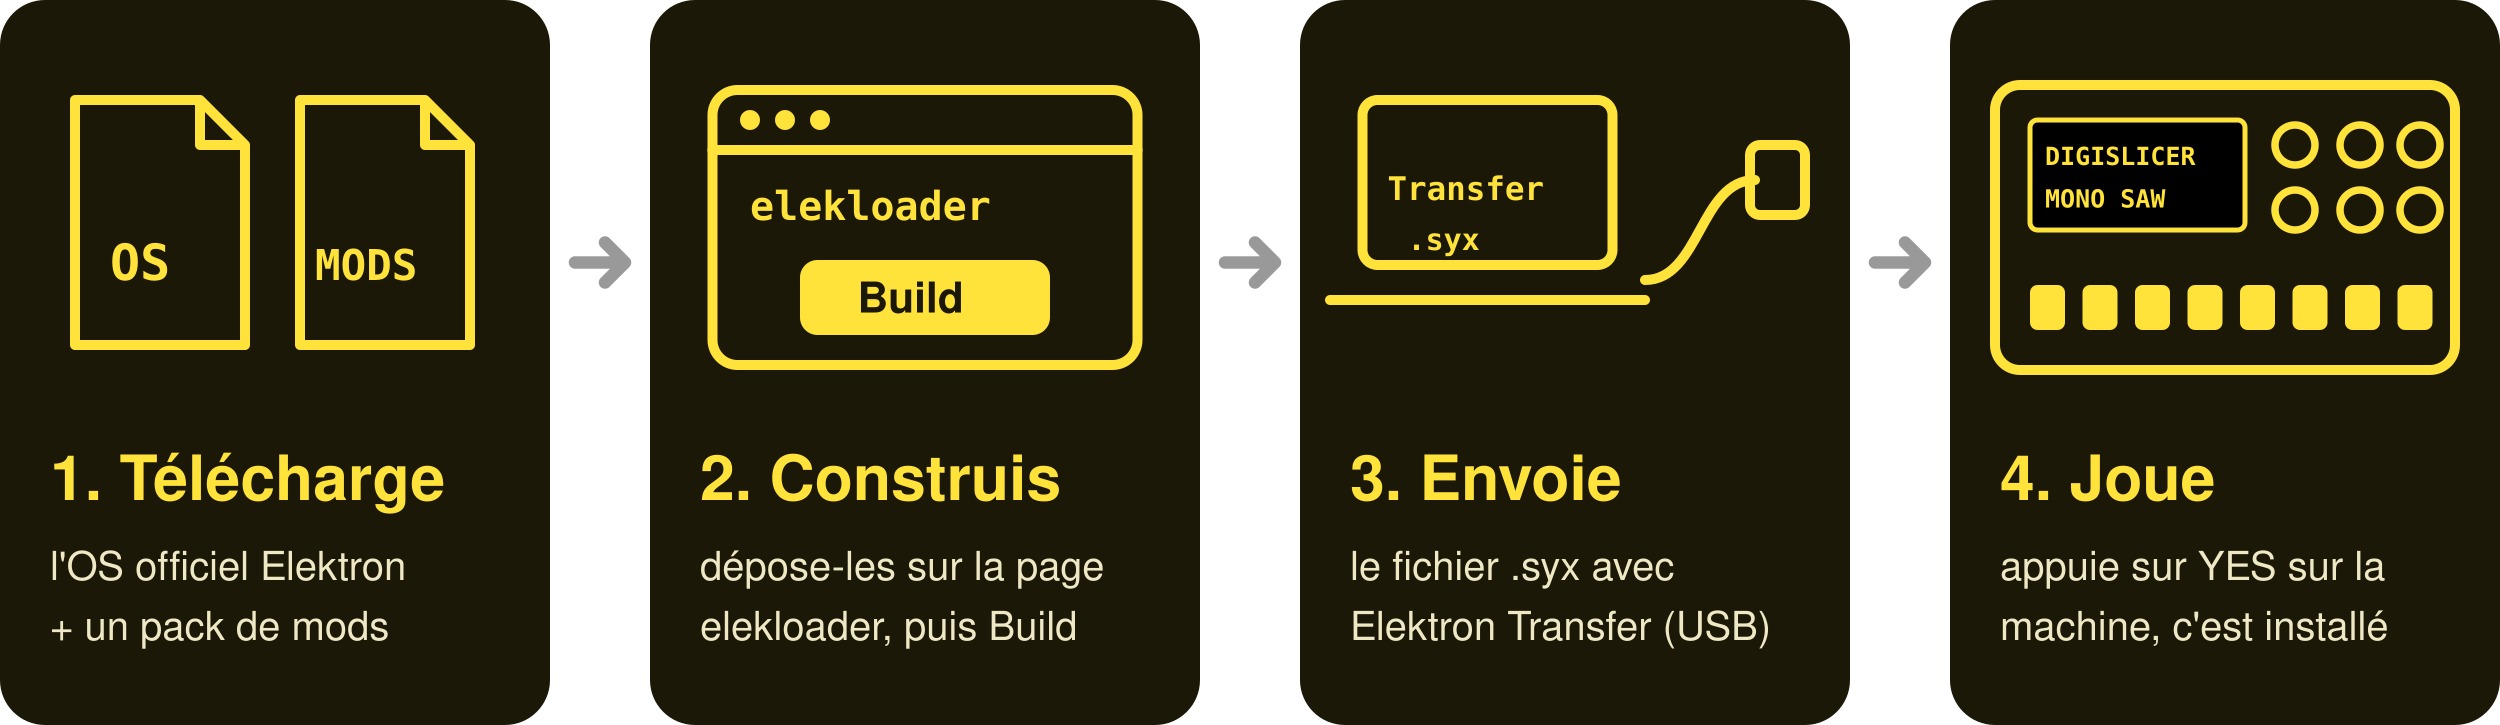
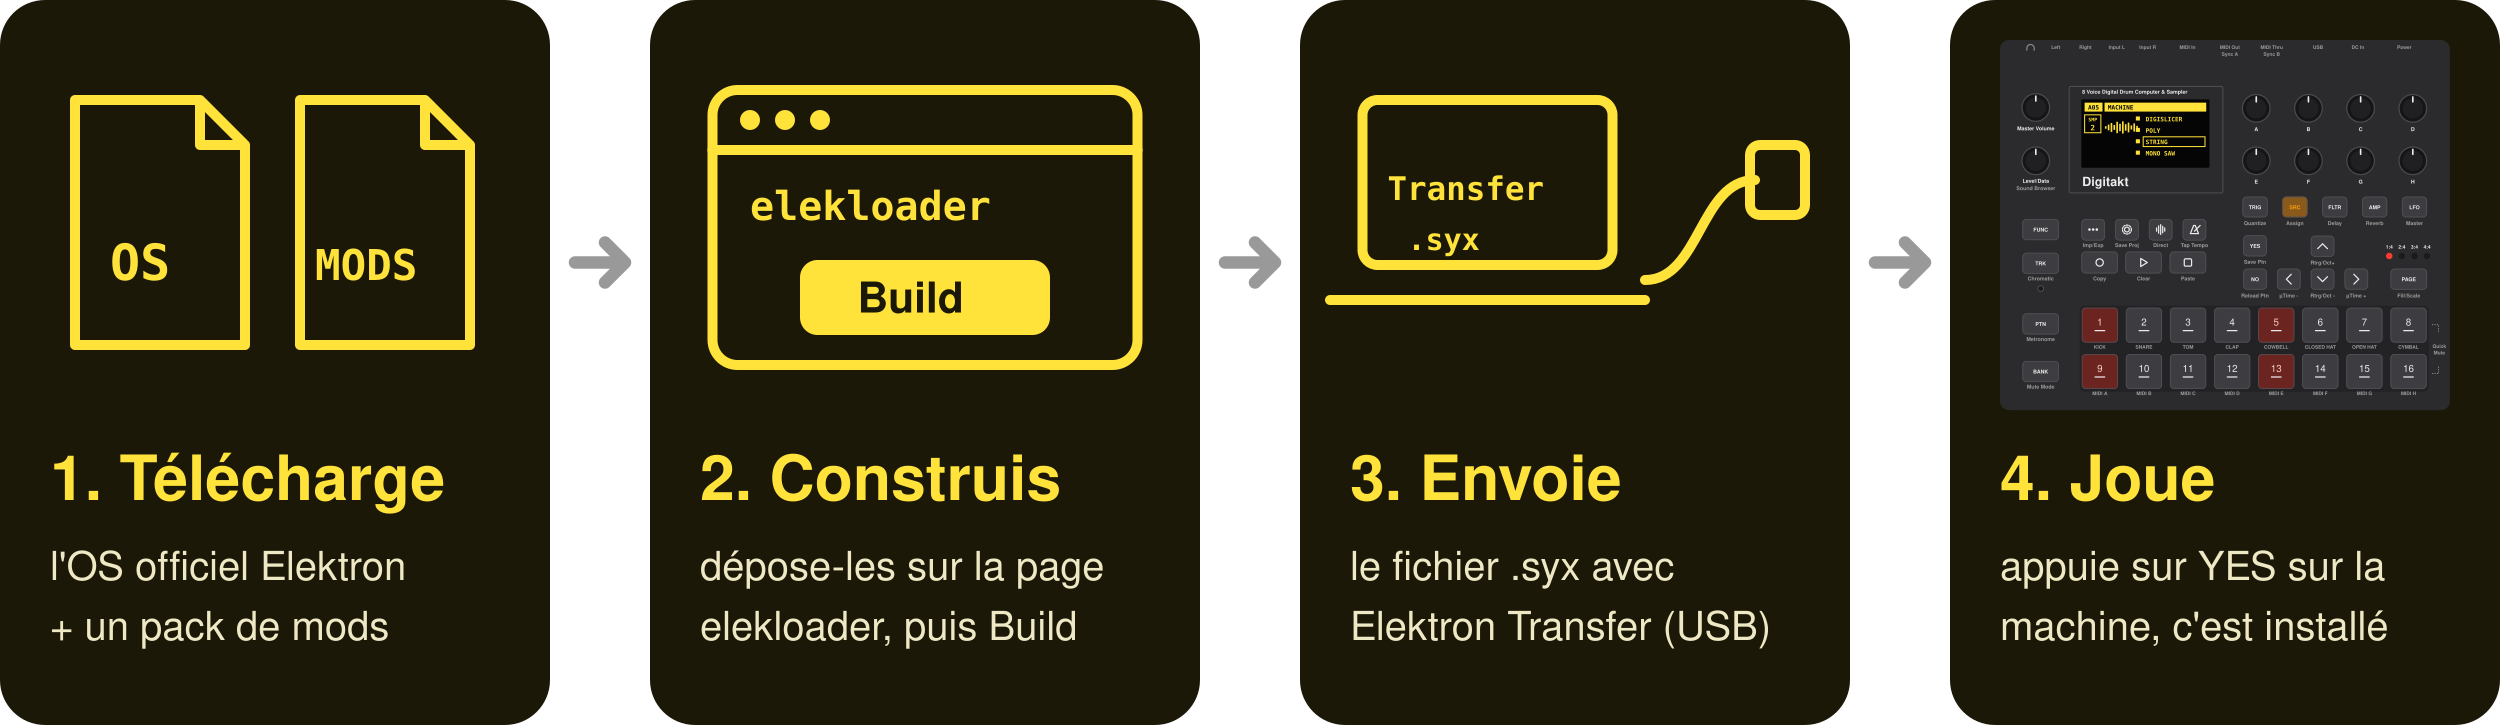
<svg xmlns="http://www.w3.org/2000/svg" viewBox="0 0 1000 290" font-family="-apple-system, 'Segoe UI', Helvetica, Arial, sans-serif" role="img">
  <style>
.c{fill:#1b1808}.y{fill:#ffe23a}.k{fill:#1b1808}
.l{stroke:#ffe23a;fill:none;stroke-width:4;stroke-linejoin:round;stroke-linecap:round}
.t{fill:#ffe23a;font-size:25px;font-weight:700}.s{fill:#eee8c4;font-size:16px}
.a{stroke:#999;stroke-width:5;fill:none;stroke-linecap:round;stroke-linejoin:round}
.m{font-family:ui-monospace,Menlo,Consolas,monospace;font-weight:700}
</style>
  <rect class="c" x="0" y="0" width="220" height="290" rx="18" />
  <rect class="c" x="260" y="0" width="220" height="290" rx="18" />
  <rect class="c" x="520" y="0" width="220" height="290" rx="18" />
  <rect class="c" x="780" y="0" width="220" height="290" rx="18" />
  <path class="a" d="M230 105h20m-8-8 8 8-8 8M490 105h20m-8-8 8 8-8 8M750 105h20m-8-8 8 8-8 8" />
  <path class="l" d="M30 40h50l18 18v80H30z M80 40v18h18" />
  <text class="y m" x="44" y="112" font-size="20">OS</text>
  <path class="l" d="M120 40h50l18 18v80h-68z M170 40v18h18" />
  <text class="y m" x="126" y="112" font-size="17">MODS</text>
  <text class="t" x="20" y="200">1. Télécharge</text>
  <text class="s" x="20" y="232">l'OS officiel Elektron</text>
  <text class="s" x="20" y="256">+ un pack de mods</text>
  <rect class="l" x="285" y="36" width="170" height="110" rx="10" />
  <path class="l" d="M285 60h170" />
  <circle class="y" cx="300" cy="48" r="4" />
  <circle class="y" cx="314" cy="48" r="4" />
  <circle class="y" cx="328" cy="48" r="4" />
  <text class="y m" x="300" y="88" font-size="16">elekloader</text>
  <rect class="y" x="320" y="104" width="100" height="30" rx="7" />
  <text class="k" x="343" y="125" font-size="17" font-weight="700">Build</text>
  <text class="t" x="280" y="200">2. Construis</text>
  <text class="s" x="280" y="232">dépose-les sur la page</text>
  <text class="s" x="280" y="256">elekloader, puis Build</text>
  <rect class="l" x="545" y="40" width="100" height="66" rx="6" />
  <path class="l" d="M532 120h126" />
  <text class="y m" x="555" y="80" font-size="13">Transfer</text>
  <path class="l" d="M658 112c22 0 22-40 44-40" />
  <rect class="l" x="700" y="58" width="22" height="28" rx="4" />
  <text class="y m" x="563" y="100" font-size="12">.syx</text>
  <text class="t" x="540" y="200">3. Envoie</text>
  <text class="s" x="540" y="232">le fichier .syx avec</text>
  <text class="s" x="540" y="256">Elektron Transfer (USB)</text>
-   <rect class="l" x="798" y="34" width="184" height="114" rx="10" />
-   <rect x="812" y="48" width="86" height="44" rx="3" fill="#000" stroke="#ffe23a" stroke-width="2" />
-   <text class="y m" x="818" y="66" font-size="10">DIGISLICER</text>
-   <text class="y m" x="818" y="83" font-size="10">MONO SAW</text>
-   <g class="l" style="stroke-width:3">
-     <circle cx="918" cy="58" r="8" />
-     <circle cx="944" cy="58" r="8" />
-     <circle cx="968" cy="58" r="8" />
-     <circle cx="918" cy="84" r="8" />
-     <circle cx="944" cy="84" r="8" />
-     <circle cx="968" cy="84" r="8" />
-   </g>
-   <g class="y">
-     <rect x="812" y="114" width="14" height="18" rx="3" />
-     <rect x="833" y="114" width="14" height="18" rx="3" />
-     <rect x="854" y="114" width="14" height="18" rx="3" />
-     <rect x="875" y="114" width="14" height="18" rx="3" />
-     <rect x="896" y="114" width="14" height="18" rx="3" />
-     <rect x="917" y="114" width="14" height="18" rx="3" />
-     <rect x="938" y="114" width="14" height="18" rx="3" />
-     <rect x="959" y="114" width="14" height="18" rx="3" />
+   <g transform="translate(800 16) scale(0.1627)">
+     <rect width="1106" height="910" rx="22" fill="#2b2b2d" />
+     <text x="137" y="22" font-size="12" fill="#9b9b9b" font-weight="700" text-anchor="middle" font-family="Helvetica, Arial, sans-serif">Left</text>
+     <text x="210" y="22" font-size="12" fill="#9b9b9b" font-weight="700" text-anchor="middle" font-family="Helvetica, Arial, sans-serif">Right</text>
+     <text x="287" y="22" font-size="12" fill="#9b9b9b" font-weight="700" text-anchor="middle" font-family="Helvetica, Arial, sans-serif">Input L</text>
+     <text x="363" y="22" font-size="12" fill="#9b9b9b" font-weight="700" text-anchor="middle" font-family="Helvetica, Arial, sans-serif">Input R</text>
+     <text x="461" y="22" font-size="12" fill="#9b9b9b" font-weight="700" text-anchor="middle" font-family="Helvetica, Arial, sans-serif">MIDI In</text>
+     <text x="565" y="22" font-size="12" fill="#9b9b9b" font-weight="700" text-anchor="middle" font-family="Helvetica, Arial, sans-serif">MIDI Out</text>
+     <text x="565" y="39" font-size="12" fill="#9b9b9b" font-weight="700" text-anchor="middle" font-family="Helvetica, Arial, sans-serif">Sync A</text>
+     <text x="668" y="22" font-size="12" fill="#9b9b9b" font-weight="700" text-anchor="middle" font-family="Helvetica, Arial, sans-serif">MIDI Thru</text>
+     <text x="668" y="39" font-size="12" fill="#9b9b9b" font-weight="700" text-anchor="middle" font-family="Helvetica, Arial, sans-serif">Sync B</text>
+     <text x="782" y="22" font-size="12" fill="#9b9b9b" font-weight="700" text-anchor="middle" font-family="Helvetica, Arial, sans-serif">USB</text>
+     <text x="880" y="22" font-size="12" fill="#9b9b9b" font-weight="700" text-anchor="middle" font-family="Helvetica, Arial, sans-serif">DC In</text>
+     <text x="994" y="22" font-size="12" fill="#9b9b9b" font-weight="700" text-anchor="middle" font-family="Helvetica, Arial, sans-serif">Power</text>
+     <path d="M66 26v-6a9 9 0 0 1 18 0v6" stroke="#9b9b9b" stroke-width="2.5" fill="none" />
+     <rect x="170" y="114" width="378" height="262" rx="4" fill="none" stroke="#56565a" stroke-width="2" />
+     <text x="202" y="132" font-size="13" fill="#ececec" font-weight="700" text-anchor="start" font-family="Helvetica, Arial, sans-serif">8 Voice Digital Drum Computer &amp; Sampler</text>
+     <rect x="200" y="146" width="315" height="168" rx="3" fill="#050505" />
+     <rect x="208" y="154" width="44" height="22" fill="#ffe23a" />
+     <rect x="257" y="154" width="250" height="22" fill="#ffe23a" />
+     <text x="230" y="171" font-size="15" fill="#050505" font-weight="800" text-anchor="middle" font-family="ui-monospace, Menlo, Consolas, monospace">A05</text>
+     <text x="265" y="171" font-size="15" fill="#050505" font-weight="800" text-anchor="start" font-family="ui-monospace, Menlo, Consolas, monospace">MACHINE</text>
+     <rect x="208" y="184" width="40" height="44" fill="none" stroke="#ffe23a" stroke-width="2.5" />
+     <text x="228" y="200" font-size="12" fill="#ffe23a" font-weight="800" text-anchor="middle" font-family="ui-monospace, Menlo, Consolas, monospace">SMP</text>
+     <text x="228" y="222" font-size="18" fill="#ffe23a" font-weight="800" text-anchor="middle" font-family="ui-monospace, Menlo, Consolas, monospace">2</text>
+     <rect x="258" y="212" width="4" height="6" fill="#ffe23a" />
+     <rect x="265" y="208" width="4" height="14" fill="#ffe23a" />
+     <rect x="272" y="204" width="4" height="22" fill="#ffe23a" />
+     <rect x="279" y="209" width="4" height="12" fill="#ffe23a" />
+     <rect x="286" y="201" width="4" height="28" fill="#ffe23a" />
+     <rect x="293" y="206" width="4" height="18" fill="#ffe23a" />
+     <rect x="300" y="200" width="4" height="30" fill="#ffe23a" />
+     <rect x="307" y="207" width="4" height="16" fill="#ffe23a" />
+     <rect x="314" y="203" width="4" height="24" fill="#ffe23a" />
+     <rect x="321" y="210" width="4" height="10" fill="#ffe23a" />
+     <rect x="328" y="205" width="4" height="20" fill="#ffe23a" />
+     <rect x="335" y="211" width="4" height="8" fill="#ffe23a" />
+     <rect x="334" y="188" width="10" height="10" fill="#ffe23a" />
+     <text x="358" y="200" font-size="15" fill="#ffe23a" font-weight="800" text-anchor="start" font-family="ui-monospace, Menlo, Consolas, monospace">DIGISLICER</text>
+     <rect x="334" y="216" width="10" height="10" fill="#ffe23a" />
+     <text x="358" y="228" font-size="15" fill="#ffe23a" font-weight="800" text-anchor="start" font-family="ui-monospace, Menlo, Consolas, monospace">POLY</text>
+     <rect x="352" y="238" width="152" height="24" fill="none" stroke="#ffe23a" stroke-width="2.5" />
+     <rect x="334" y="244" width="10" height="10" fill="#ffe23a" />
+     <text x="358" y="256" font-size="15" fill="#ffe23a" font-weight="800" text-anchor="start" font-family="ui-monospace, Menlo, Consolas, monospace">STRING</text>
+     <rect x="334" y="272" width="10" height="10" fill="#ffe23a" />
+     <text x="358" y="284" font-size="15" fill="#ffe23a" font-weight="800" text-anchor="start" font-family="ui-monospace, Menlo, Consolas, monospace">MONO SAW</text>
+     <text x="202" y="359" font-size="31" fill="#ececec" font-weight="800" text-anchor="start" font-family="Helvetica, Arial, sans-serif">Digitakt</text>
+     <circle cx="88" cy="166" r="34" fill="#151516" stroke="#4a4a4e" stroke-width="3" />
+     <circle cx="88" cy="166" r="25" fill="#202022" />
+     <line x1="88" y1="138" x2="88" y2="150" stroke="#ececec" stroke-width="4" stroke-linecap="round" />
+     <text x="88" y="222" font-size="13" fill="#ececec" font-weight="700" text-anchor="middle" font-family="Helvetica, Arial, sans-serif">Master Volume</text>
+     <circle cx="88" cy="297" r="34" fill="#151516" stroke="#4a4a4e" stroke-width="3" />
+     <circle cx="88" cy="297" r="25" fill="#202022" />
+     <line x1="88" y1="269" x2="88" y2="281" stroke="#ececec" stroke-width="4" stroke-linecap="round" />
+     <text x="88" y="351" font-size="13" fill="#ececec" font-weight="700" text-anchor="middle" font-family="Helvetica, Arial, sans-serif">Level/Data</text>
+     <text x="88" y="369" font-size="13" fill="#9b9b9b" font-weight="700" text-anchor="middle" font-family="Helvetica, Arial, sans-serif">Sound Browser</text>
+     <rect x="55" y="440" width="90" height="52" rx="10" fill="#3d3d41" />
+     <rect x="56" y="441" width="88" height="50" rx="9" fill="none" stroke="#505055" stroke-width="2" />
+     <text x="100" y="471" font-size="13" fill="#ececec" font-weight="700" text-anchor="middle" font-family="Helvetica, Arial, sans-serif">FUNC</text>
+     <rect x="55" y="523" width="90" height="52" rx="10" fill="#3d3d41" />
+     <rect x="56" y="524" width="88" height="50" rx="9" fill="none" stroke="#505055" stroke-width="2" />
+     <text x="100" y="554" font-size="13" fill="#ececec" font-weight="700" text-anchor="middle" font-family="Helvetica, Arial, sans-serif">TRK</text>
+     <text x="100" y="591" font-size="13" fill="#9b9b9b" font-weight="700" text-anchor="middle" font-family="Helvetica, Arial, sans-serif">Chromatic</text>
+     <rect x="55" y="672" width="90" height="52" rx="10" fill="#3d3d41" />
+     <rect x="56" y="673" width="88" height="50" rx="9" fill="none" stroke="#505055" stroke-width="2" />
+     <text x="100" y="703" font-size="13" fill="#ececec" font-weight="700" text-anchor="middle" font-family="Helvetica, Arial, sans-serif">PTN</text>
+     <text x="100" y="740" font-size="13" fill="#9b9b9b" font-weight="700" text-anchor="middle" font-family="Helvetica, Arial, sans-serif">Metronome</text>
+     <rect x="55" y="789" width="90" height="52" rx="10" fill="#3d3d41" />
+     <rect x="56" y="790" width="88" height="50" rx="9" fill="none" stroke="#505055" stroke-width="2" />
+     <text x="100" y="820" font-size="13" fill="#ececec" font-weight="700" text-anchor="middle" font-family="Helvetica, Arial, sans-serif">BANK</text>
+     <text x="100" y="857" font-size="13" fill="#9b9b9b" font-weight="700" text-anchor="middle" font-family="Helvetica, Arial, sans-serif">Mute Mode</text>
+     <circle cx="100" cy="611" r="7" fill="#1a1a1a" stroke="#56565a" stroke-width="2" />
+     <rect x="200" y="440" width="58" height="53" rx="10" fill="#3d3d41" />
+     <rect x="201" y="441" width="56" height="51" rx="9" fill="none" stroke="#505055" stroke-width="2" />
+     <circle cx="220" cy="466" r="3.2" fill="#ececec" />
+     <circle cx="229" cy="466" r="3.2" fill="#ececec" />
+     <circle cx="238" cy="466" r="3.2" fill="#ececec" />
+     <text x="229" y="509" font-size="13" fill="#9b9b9b" font-weight="700" text-anchor="middle" font-family="Helvetica, Arial, sans-serif">Imp/Exp</text>
+     <rect x="283" y="440" width="58" height="53" rx="10" fill="#3d3d41" />
+     <rect x="284" y="441" width="56" height="51" rx="9" fill="none" stroke="#505055" stroke-width="2" />
+     <circle cx="312" cy="466" r="6" stroke="#ececec" stroke-width="3" fill="none" stroke-linecap="round" stroke-linejoin="round" />
+     <circle cx="312" cy="466" r="11" stroke="#ececec" stroke-width="3" fill="none" stroke-linecap="round" stroke-linejoin="round" stroke-dasharray="4 3.2" />
+     <text x="312" y="509" font-size="13" fill="#9b9b9b" font-weight="700" text-anchor="middle" font-family="Helvetica, Arial, sans-serif">Save Proj</text>
+     <rect x="366" y="440" width="58" height="53" rx="10" fill="#3d3d41" />
+     <rect x="367" y="441" width="56" height="51" rx="9" fill="none" stroke="#505055" stroke-width="2" />
+     <line x1="385" y1="462" x2="385" y2="470" stroke="#ececec" stroke-width="3" fill="none" stroke-linecap="round" stroke-linejoin="round" />
+     <line x1="390" y1="457" x2="390" y2="475" stroke="#ececec" stroke-width="3" fill="none" stroke-linecap="round" stroke-linejoin="round" />
+     <line x1="395" y1="454" x2="395" y2="478" stroke="#ececec" stroke-width="3" fill="none" stroke-linecap="round" stroke-linejoin="round" />
+     <line x1="400" y1="458" x2="400" y2="474" stroke="#ececec" stroke-width="3" fill="none" stroke-linecap="round" stroke-linejoin="round" />
+     <line x1="405" y1="462" x2="405" y2="470" stroke="#ececec" stroke-width="3" fill="none" stroke-linecap="round" stroke-linejoin="round" />
+     <text x="395" y="509" font-size="13" fill="#9b9b9b" font-weight="700" text-anchor="middle" font-family="Helvetica, Arial, sans-serif">Direct</text>
+     <rect x="449" y="440" width="58" height="53" rx="10" fill="#3d3d41" />
+     <rect x="450" y="441" width="56" height="51" rx="9" fill="none" stroke="#505055" stroke-width="2" />
+     <path d="M468 476l8-20h4l8 20z M478 470l14-14" stroke="#ececec" stroke-width="3" fill="none" stroke-linecap="round" stroke-linejoin="round" />
+     <text x="478" y="509" font-size="13" fill="#9b9b9b" font-weight="700" text-anchor="middle" font-family="Helvetica, Arial, sans-serif">Tap Tempo</text>
+     <rect x="200" y="520" width="90" height="54" rx="10" fill="#3d3d41" />
+     <rect x="201" y="521" width="88" height="52" rx="9" fill="none" stroke="#505055" stroke-width="2" />
+     <circle cx="245" cy="547" r="9" stroke="#ececec" stroke-width="3" fill="none" stroke-linecap="round" stroke-linejoin="round" />
+     <text x="245" y="591" font-size="13" fill="#9b9b9b" font-weight="700" text-anchor="middle" font-family="Helvetica, Arial, sans-serif">Copy</text>
+     <rect x="308" y="520" width="90" height="54" rx="10" fill="#3d3d41" />
+     <rect x="309" y="521" width="88" height="52" rx="9" fill="none" stroke="#505055" stroke-width="2" />
+     <path d="M346 537v20l16-10z" stroke="#ececec" stroke-width="3" fill="none" stroke-linecap="round" stroke-linejoin="round" />
+     <text x="353" y="591" font-size="13" fill="#9b9b9b" font-weight="700" text-anchor="middle" font-family="Helvetica, Arial, sans-serif">Clear</text>
+     <rect x="417" y="520" width="90" height="54" rx="10" fill="#3d3d41" />
+     <rect x="418" y="521" width="88" height="52" rx="9" fill="none" stroke="#505055" stroke-width="2" />
+     <rect x="453" y="538" width="18" height="18" rx="3" stroke="#ececec" stroke-width="3" fill="none" stroke-linecap="round" stroke-linejoin="round" />
+     <text x="462" y="591" font-size="13" fill="#9b9b9b" font-weight="700" text-anchor="middle" font-family="Helvetica, Arial, sans-serif">Paste</text>
+     <circle cx="630" cy="168" r="34" fill="#151516" stroke="#4a4a4e" stroke-width="3" />
+     <circle cx="630" cy="168" r="25" fill="#202022" />
+     <line x1="630" y1="140" x2="630" y2="152" stroke="#ececec" stroke-width="4" stroke-linecap="round" />
+     <text x="630" y="224" font-size="13" fill="#ececec" font-weight="700" text-anchor="middle" font-family="Helvetica, Arial, sans-serif">A</text>
+     <circle cx="758.3" cy="168" r="34" fill="#151516" stroke="#4a4a4e" stroke-width="3" />
+     <circle cx="758.3" cy="168" r="25" fill="#202022" />
+     <line x1="758.3" y1="140" x2="758.3" y2="152" stroke="#ececec" stroke-width="4" stroke-linecap="round" />
+     <text x="758.3" y="224" font-size="13" fill="#ececec" font-weight="700" text-anchor="middle" font-family="Helvetica, Arial, sans-serif">B</text>
+     <circle cx="886.6" cy="168" r="34" fill="#151516" stroke="#4a4a4e" stroke-width="3" />
+     <circle cx="886.6" cy="168" r="25" fill="#202022" />
+     <line x1="886.6" y1="140" x2="886.6" y2="152" stroke="#ececec" stroke-width="4" stroke-linecap="round" />
+     <text x="886.6" y="224" font-size="13" fill="#ececec" font-weight="700" text-anchor="middle" font-family="Helvetica, Arial, sans-serif">C</text>
+     <circle cx="1014.9" cy="168" r="34" fill="#151516" stroke="#4a4a4e" stroke-width="3" />
+     <circle cx="1014.9" cy="168" r="25" fill="#202022" />
+     <line x1="1014.9" y1="140" x2="1014.9" y2="152" stroke="#ececec" stroke-width="4" stroke-linecap="round" />
+     <text x="1014.9" y="224" font-size="13" fill="#ececec" font-weight="700" text-anchor="middle" font-family="Helvetica, Arial, sans-serif">D</text>
+     <circle cx="630" cy="297" r="34" fill="#151516" stroke="#4a4a4e" stroke-width="3" />
+     <circle cx="630" cy="297" r="25" fill="#202022" />
+     <line x1="630" y1="269" x2="630" y2="281" stroke="#ececec" stroke-width="4" stroke-linecap="round" />
+     <text x="630" y="353" font-size="13" fill="#ececec" font-weight="700" text-anchor="middle" font-family="Helvetica, Arial, sans-serif">E</text>
+     <circle cx="758.3" cy="297" r="34" fill="#151516" stroke="#4a4a4e" stroke-width="3" />
+     <circle cx="758.3" cy="297" r="25" fill="#202022" />
+     <line x1="758.3" y1="269" x2="758.3" y2="281" stroke="#ececec" stroke-width="4" stroke-linecap="round" />
+     <text x="758.3" y="353" font-size="13" fill="#ececec" font-weight="700" text-anchor="middle" font-family="Helvetica, Arial, sans-serif">F</text>
+     <circle cx="886.6" cy="297" r="34" fill="#151516" stroke="#4a4a4e" stroke-width="3" />
+     <circle cx="886.6" cy="297" r="25" fill="#202022" />
+     <line x1="886.6" y1="269" x2="886.6" y2="281" stroke="#ececec" stroke-width="4" stroke-linecap="round" />
+     <text x="886.6" y="353" font-size="13" fill="#ececec" font-weight="700" text-anchor="middle" font-family="Helvetica, Arial, sans-serif">G</text>
+     <circle cx="1014.9" cy="297" r="34" fill="#151516" stroke="#4a4a4e" stroke-width="3" />
+     <circle cx="1014.9" cy="297" r="25" fill="#202022" />
+     <line x1="1014.9" y1="269" x2="1014.9" y2="281" stroke="#ececec" stroke-width="4" stroke-linecap="round" />
+     <text x="1014.9" y="353" font-size="13" fill="#ececec" font-weight="700" text-anchor="middle" font-family="Helvetica, Arial, sans-serif">H</text>
+     <rect x="596" y="385" width="62" height="51" rx="10" fill="#3d3d41" />
+     <rect x="597" y="386" width="60" height="49" rx="9" fill="none" stroke="#505055" stroke-width="2" />
+     <text x="627" y="416" font-size="13" fill="#ececec" font-weight="700" text-anchor="middle" font-family="Helvetica, Arial, sans-serif">TRIG</text>
+     <text x="627" y="455" font-size="13" fill="#9b9b9b" font-weight="700" text-anchor="middle" font-family="Helvetica, Arial, sans-serif">Quantize</text>
+     <rect x="694" y="385" width="62" height="51" rx="10" fill="#8a5a1c" />
+     <rect x="695" y="386" width="60" height="49" rx="9" fill="none" stroke="#505055" stroke-width="2" />
+     <text x="725" y="416" font-size="13" fill="#ff9f0a" font-weight="700" text-anchor="middle" font-family="Helvetica, Arial, sans-serif">SRC</text>
+     <text x="725" y="455" font-size="13" fill="#9b9b9b" font-weight="700" text-anchor="middle" font-family="Helvetica, Arial, sans-serif">Assign</text>
+     <rect x="792" y="385" width="62" height="51" rx="10" fill="#3d3d41" />
+     <rect x="793" y="386" width="60" height="49" rx="9" fill="none" stroke="#505055" stroke-width="2" />
+     <text x="823" y="416" font-size="13" fill="#ececec" font-weight="700" text-anchor="middle" font-family="Helvetica, Arial, sans-serif">FLTR</text>
+     <text x="823" y="455" font-size="13" fill="#9b9b9b" font-weight="700" text-anchor="middle" font-family="Helvetica, Arial, sans-serif">Delay</text>
+     <rect x="890" y="385" width="62" height="51" rx="10" fill="#3d3d41" />
+     <rect x="891" y="386" width="60" height="49" rx="9" fill="none" stroke="#505055" stroke-width="2" />
+     <text x="921" y="416" font-size="13" fill="#ececec" font-weight="700" text-anchor="middle" font-family="Helvetica, Arial, sans-serif">AMP</text>
+     <text x="921" y="455" font-size="13" fill="#9b9b9b" font-weight="700" text-anchor="middle" font-family="Helvetica, Arial, sans-serif">Reverb</text>
+     <rect x="988" y="385" width="62" height="51" rx="10" fill="#3d3d41" />
+     <rect x="989" y="386" width="60" height="49" rx="9" fill="none" stroke="#505055" stroke-width="2" />
+     <text x="1019" y="416" font-size="13" fill="#ececec" font-weight="700" text-anchor="middle" font-family="Helvetica, Arial, sans-serif">LFO</text>
+     <text x="1019" y="455" font-size="13" fill="#9b9b9b" font-weight="700" text-anchor="middle" font-family="Helvetica, Arial, sans-serif">Master</text>
+     <rect x="598" y="480" width="58" height="52" rx="10" fill="#3d3d41" />
+     <rect x="599" y="481" width="56" height="50" rx="9" fill="none" stroke="#505055" stroke-width="2" />
+     <text x="627" y="511" font-size="13" fill="#ececec" font-weight="700" text-anchor="middle" font-family="Helvetica, Arial, sans-serif">YES</text>
+     <text x="627" y="550" font-size="13" fill="#9b9b9b" font-weight="700" text-anchor="middle" font-family="Helvetica, Arial, sans-serif">Save Ptn</text>
+     <rect x="598" y="562" width="58" height="52" rx="10" fill="#3d3d41" />
+     <rect x="599" y="563" width="56" height="50" rx="9" fill="none" stroke="#505055" stroke-width="2" />
+     <text x="627" y="593" font-size="13" fill="#ececec" font-weight="700" text-anchor="middle" font-family="Helvetica, Arial, sans-serif">NO</text>
+     <text x="627" y="633" font-size="13" fill="#9b9b9b" font-weight="700" text-anchor="middle" font-family="Helvetica, Arial, sans-serif">Reload Ptn</text>
+     <rect x="764" y="481" width="58" height="52" rx="10" fill="#3d3d41" />
+     <rect x="765" y="482" width="56" height="50" rx="9" fill="none" stroke="#505055" stroke-width="2" />
+     <path d="M781 513l12-12l12 12" stroke="#ececec" stroke-width="3" fill="none" stroke-linecap="round" stroke-linejoin="round" />
+     <text x="793" y="552" font-size="13" fill="#9b9b9b" font-weight="700" text-anchor="middle" font-family="Helvetica, Arial, sans-serif">Rtrg/Oct+</text>
+     <rect x="681" y="562" width="58" height="52" rx="10" fill="#3d3d41" />
+     <rect x="682" y="563" width="56" height="50" rx="9" fill="none" stroke="#505055" stroke-width="2" />
+     <path d="M716 576l-12 12l12 12" stroke="#ececec" stroke-width="3" fill="none" stroke-linecap="round" stroke-linejoin="round" />
+     <text x="710" y="633" font-size="13" fill="#9b9b9b" font-weight="700" text-anchor="middle" font-family="Helvetica, Arial, sans-serif">µTime -</text>
+     <rect x="764" y="562" width="58" height="52" rx="10" fill="#3d3d41" />
+     <rect x="765" y="563" width="56" height="50" rx="9" fill="none" stroke="#505055" stroke-width="2" />
+     <path d="M781 582l12 12l12-12" stroke="#ececec" stroke-width="3" fill="none" stroke-linecap="round" stroke-linejoin="round" />
+     <text x="793" y="633" font-size="13" fill="#9b9b9b" font-weight="700" text-anchor="middle" font-family="Helvetica, Arial, sans-serif">Rtrg/Oct -</text>
+     <rect x="847" y="562" width="58" height="52" rx="10" fill="#3d3d41" />
+     <rect x="848" y="563" width="56" height="50" rx="9" fill="none" stroke="#505055" stroke-width="2" />
+     <path d="M870 576l12 12l-12 12" stroke="#ececec" stroke-width="3" fill="none" stroke-linecap="round" stroke-linejoin="round" />
+     <text x="876" y="633" font-size="13" fill="#9b9b9b" font-weight="700" text-anchor="middle" font-family="Helvetica, Arial, sans-serif">µTime +</text>
+     <text x="957" y="513" font-size="12" fill="#ececec" font-weight="700" text-anchor="middle" font-family="Helvetica, Arial, sans-serif">1:4</text>
+     <circle cx="957" cy="531" r="8" fill="#ff3b30" />
+     <text x="988" y="513" font-size="12" fill="#ececec" font-weight="700" text-anchor="middle" font-family="Helvetica, Arial, sans-serif">2:4</text>
+     <circle cx="988" cy="531" r="8" fill="#1a1a1a" />
+     <text x="1019" y="513" font-size="12" fill="#ececec" font-weight="700" text-anchor="middle" font-family="Helvetica, Arial, sans-serif">3:4</text>
+     <circle cx="1019" cy="531" r="8" fill="#1a1a1a" />
+     <text x="1050" y="513" font-size="12" fill="#ececec" font-weight="700" text-anchor="middle" font-family="Helvetica, Arial, sans-serif">4:4</text>
+     <circle cx="1050" cy="531" r="8" fill="#1a1a1a" />
+     <rect x="960" y="562" width="90" height="52" rx="10" fill="#3d3d41" />
+     <rect x="961" y="563" width="88" height="50" rx="9" fill="none" stroke="#505055" stroke-width="2" />
+     <text x="1005" y="593" font-size="13" fill="#ececec" font-weight="700" text-anchor="middle" font-family="Helvetica, Arial, sans-serif">PAGE</text>
+     <text x="1005" y="633" font-size="13" fill="#9b9b9b" font-weight="700" text-anchor="middle" font-family="Helvetica, Arial, sans-serif">Fill/Scale</text>
+     <rect x="196" y="653" width="858" height="212" rx="12" fill="#232325" />
+     <rect x="201" y="658" width="89" height="86" rx="10" fill="#6b2420" />
+     <rect x="202" y="659" width="87" height="84" rx="9" fill="none" stroke="#505055" stroke-width="2" />
+     <text x="245.5" y="702" font-size="24" fill="#ffd0cc" font-weight="500" text-anchor="middle" font-family="Helvetica, Arial, sans-serif">1</text>
+     <rect x="232.5" y="713" width="26" height="3" fill="#ececec" />
+     <text x="245.5" y="759" font-size="12" fill="#9b9b9b" font-weight="700" text-anchor="middle" font-family="Helvetica, Arial, sans-serif">KICK</text>
+     <rect x="309.4" y="658" width="89" height="86" rx="10" fill="#3d3d41" />
+     <rect x="310.4" y="659" width="87" height="84" rx="9" fill="none" stroke="#505055" stroke-width="2" />
+     <text x="353.9" y="702" font-size="24" fill="#ececec" font-weight="500" text-anchor="middle" font-family="Helvetica, Arial, sans-serif">2</text>
+     <rect x="340.9" y="713" width="26" height="3" fill="#ececec" />
+     <text x="353.9" y="759" font-size="12" fill="#9b9b9b" font-weight="700" text-anchor="middle" font-family="Helvetica, Arial, sans-serif">SNARE</text>
+     <rect x="417.8" y="658" width="89" height="86" rx="10" fill="#3d3d41" />
+     <rect x="418.8" y="659" width="87" height="84" rx="9" fill="none" stroke="#505055" stroke-width="2" />
+     <text x="462.3" y="702" font-size="24" fill="#ececec" font-weight="500" text-anchor="middle" font-family="Helvetica, Arial, sans-serif">3</text>
+     <rect x="449.3" y="713" width="26" height="3" fill="#ececec" />
+     <text x="462.3" y="759" font-size="12" fill="#9b9b9b" font-weight="700" text-anchor="middle" font-family="Helvetica, Arial, sans-serif">TOM</text>
+     <rect x="526.2" y="658" width="89" height="86" rx="10" fill="#3d3d41" />
+     <rect x="527.2" y="659" width="87" height="84" rx="9" fill="none" stroke="#505055" stroke-width="2" />
+     <text x="570.7" y="702" font-size="24" fill="#ececec" font-weight="500" text-anchor="middle" font-family="Helvetica, Arial, sans-serif">4</text>
+     <rect x="557.7" y="713" width="26" height="3" fill="#ececec" />
+     <text x="570.7" y="759" font-size="12" fill="#9b9b9b" font-weight="700" text-anchor="middle" font-family="Helvetica, Arial, sans-serif">CLAP</text>
+     <rect x="634.6" y="658" width="89" height="86" rx="10" fill="#6b2420" />
+     <rect x="635.6" y="659" width="87" height="84" rx="9" fill="none" stroke="#505055" stroke-width="2" />
+     <text x="679.1" y="702" font-size="24" fill="#ffd0cc" font-weight="500" text-anchor="middle" font-family="Helvetica, Arial, sans-serif">5</text>
+     <rect x="666.1" y="713" width="26" height="3" fill="#ececec" />
+     <text x="679.1" y="759" font-size="12" fill="#9b9b9b" font-weight="700" text-anchor="middle" font-family="Helvetica, Arial, sans-serif">COWBELL</text>
+     <rect x="743" y="658" width="89" height="86" rx="10" fill="#3d3d41" />
+     <rect x="744" y="659" width="87" height="84" rx="9" fill="none" stroke="#505055" stroke-width="2" />
+     <text x="787.5" y="702" font-size="24" fill="#ececec" font-weight="500" text-anchor="middle" font-family="Helvetica, Arial, sans-serif">6</text>
+     <rect x="774.5" y="713" width="26" height="3" fill="#ececec" />
+     <text x="787.5" y="759" font-size="12" fill="#9b9b9b" font-weight="700" text-anchor="middle" font-family="Helvetica, Arial, sans-serif">CLOSED HAT</text>
+     <rect x="851.4" y="658" width="89" height="86" rx="10" fill="#3d3d41" />
+     <rect x="852.4" y="659" width="87" height="84" rx="9" fill="none" stroke="#505055" stroke-width="2" />
+     <text x="895.9" y="702" font-size="24" fill="#ececec" font-weight="500" text-anchor="middle" font-family="Helvetica, Arial, sans-serif">7</text>
+     <rect x="882.9" y="713" width="26" height="3" fill="#ececec" />
+     <text x="895.9" y="759" font-size="12" fill="#9b9b9b" font-weight="700" text-anchor="middle" font-family="Helvetica, Arial, sans-serif">OPEN HAT</text>
+     <rect x="959.8" y="658" width="89" height="86" rx="10" fill="#3d3d41" />
+     <rect x="960.8" y="659" width="87" height="84" rx="9" fill="none" stroke="#505055" stroke-width="2" />
+     <text x="1004.3" y="702" font-size="24" fill="#ececec" font-weight="500" text-anchor="middle" font-family="Helvetica, Arial, sans-serif">8</text>
+     <rect x="991.3" y="713" width="26" height="3" fill="#ececec" />
+     <text x="1004.3" y="759" font-size="12" fill="#9b9b9b" font-weight="700" text-anchor="middle" font-family="Helvetica, Arial, sans-serif">CYMBAL</text>
+     <rect x="201" y="772" width="89" height="86" rx="10" fill="#6b2420" />
+     <rect x="202" y="773" width="87" height="84" rx="9" fill="none" stroke="#505055" stroke-width="2" />
+     <text x="245.5" y="816" font-size="24" fill="#ffd0cc" font-weight="500" text-anchor="middle" font-family="Helvetica, Arial, sans-serif">9</text>
+     <rect x="232.5" y="827" width="26" height="3" fill="#ececec" />
+     <text x="245.5" y="873" font-size="12" fill="#9b9b9b" font-weight="700" text-anchor="middle" font-family="Helvetica, Arial, sans-serif">MIDI A</text>
+     <rect x="309.4" y="772" width="89" height="86" rx="10" fill="#3d3d41" />
+     <rect x="310.4" y="773" width="87" height="84" rx="9" fill="none" stroke="#505055" stroke-width="2" />
+     <text x="353.9" y="816" font-size="24" fill="#ececec" font-weight="500" text-anchor="middle" font-family="Helvetica, Arial, sans-serif">10</text>
+     <rect x="340.9" y="827" width="26" height="3" fill="#ececec" />
+     <text x="353.9" y="873" font-size="12" fill="#9b9b9b" font-weight="700" text-anchor="middle" font-family="Helvetica, Arial, sans-serif">MIDI B</text>
+     <rect x="417.8" y="772" width="89" height="86" rx="10" fill="#3d3d41" />
+     <rect x="418.8" y="773" width="87" height="84" rx="9" fill="none" stroke="#505055" stroke-width="2" />
+     <text x="462.3" y="816" font-size="24" fill="#ececec" font-weight="500" text-anchor="middle" font-family="Helvetica, Arial, sans-serif">11</text>
+     <rect x="449.3" y="827" width="26" height="3" fill="#ececec" />
+     <text x="462.3" y="873" font-size="12" fill="#9b9b9b" font-weight="700" text-anchor="middle" font-family="Helvetica, Arial, sans-serif">MIDI C</text>
+     <rect x="526.2" y="772" width="89" height="86" rx="10" fill="#3d3d41" />
+     <rect x="527.2" y="773" width="87" height="84" rx="9" fill="none" stroke="#505055" stroke-width="2" />
+     <text x="570.7" y="816" font-size="24" fill="#ececec" font-weight="500" text-anchor="middle" font-family="Helvetica, Arial, sans-serif">12</text>
+     <rect x="557.7" y="827" width="26" height="3" fill="#ececec" />
+     <text x="570.7" y="873" font-size="12" fill="#9b9b9b" font-weight="700" text-anchor="middle" font-family="Helvetica, Arial, sans-serif">MIDI D</text>
+     <rect x="634.6" y="772" width="89" height="86" rx="10" fill="#6b2420" />
+     <rect x="635.6" y="773" width="87" height="84" rx="9" fill="none" stroke="#505055" stroke-width="2" />
+     <text x="679.1" y="816" font-size="24" fill="#ffd0cc" font-weight="500" text-anchor="middle" font-family="Helvetica, Arial, sans-serif">13</text>
+     <rect x="666.1" y="827" width="26" height="3" fill="#ececec" />
+     <text x="679.1" y="873" font-size="12" fill="#9b9b9b" font-weight="700" text-anchor="middle" font-family="Helvetica, Arial, sans-serif">MIDI E</text>
+     <rect x="743" y="772" width="89" height="86" rx="10" fill="#3d3d41" />
+     <rect x="744" y="773" width="87" height="84" rx="9" fill="none" stroke="#505055" stroke-width="2" />
+     <text x="787.5" y="816" font-size="24" fill="#ececec" font-weight="500" text-anchor="middle" font-family="Helvetica, Arial, sans-serif">14</text>
+     <rect x="774.5" y="827" width="26" height="3" fill="#ececec" />
+     <text x="787.5" y="873" font-size="12" fill="#9b9b9b" font-weight="700" text-anchor="middle" font-family="Helvetica, Arial, sans-serif">MIDI F</text>
+     <rect x="851.4" y="772" width="89" height="86" rx="10" fill="#3d3d41" />
+     <rect x="852.4" y="773" width="87" height="84" rx="9" fill="none" stroke="#505055" stroke-width="2" />
+     <text x="895.9" y="816" font-size="24" fill="#ececec" font-weight="500" text-anchor="middle" font-family="Helvetica, Arial, sans-serif">15</text>
+     <rect x="882.9" y="827" width="26" height="3" fill="#ececec" />
+     <text x="895.9" y="873" font-size="12" fill="#9b9b9b" font-weight="700" text-anchor="middle" font-family="Helvetica, Arial, sans-serif">MIDI G</text>
+     <rect x="959.8" y="772" width="89" height="86" rx="10" fill="#3d3d41" />
+     <rect x="960.8" y="773" width="87" height="84" rx="9" fill="none" stroke="#505055" stroke-width="2" />
+     <text x="1004.3" y="816" font-size="24" fill="#ececec" font-weight="500" text-anchor="middle" font-family="Helvetica, Arial, sans-serif">16</text>
+     <rect x="991.3" y="827" width="26" height="3" fill="#ececec" />
+     <text x="1004.3" y="873" font-size="12" fill="#9b9b9b" font-weight="700" text-anchor="middle" font-family="Helvetica, Arial, sans-serif">MIDI H</text>
+     <path d="M1062 700h16v20M1062 820h16v-20" stroke="#9b9b9b" stroke-width="2" fill="none" stroke-dasharray="3 3" />
+     <text x="1080" y="757" font-size="12" fill="#9b9b9b" font-weight="700" text-anchor="middle" font-family="Helvetica, Arial, sans-serif">Quick</text>
+     <text x="1080" y="773" font-size="12" fill="#9b9b9b" font-weight="700" text-anchor="middle" font-family="Helvetica, Arial, sans-serif">Mute</text>
  </g>
  <text class="t" x="800" y="200">4. Joue</text>
  <text class="s" x="800" y="232">appuie sur YES sur la</text>
  <text class="s" x="800" y="256">machine, c'est installé</text>
</svg>
